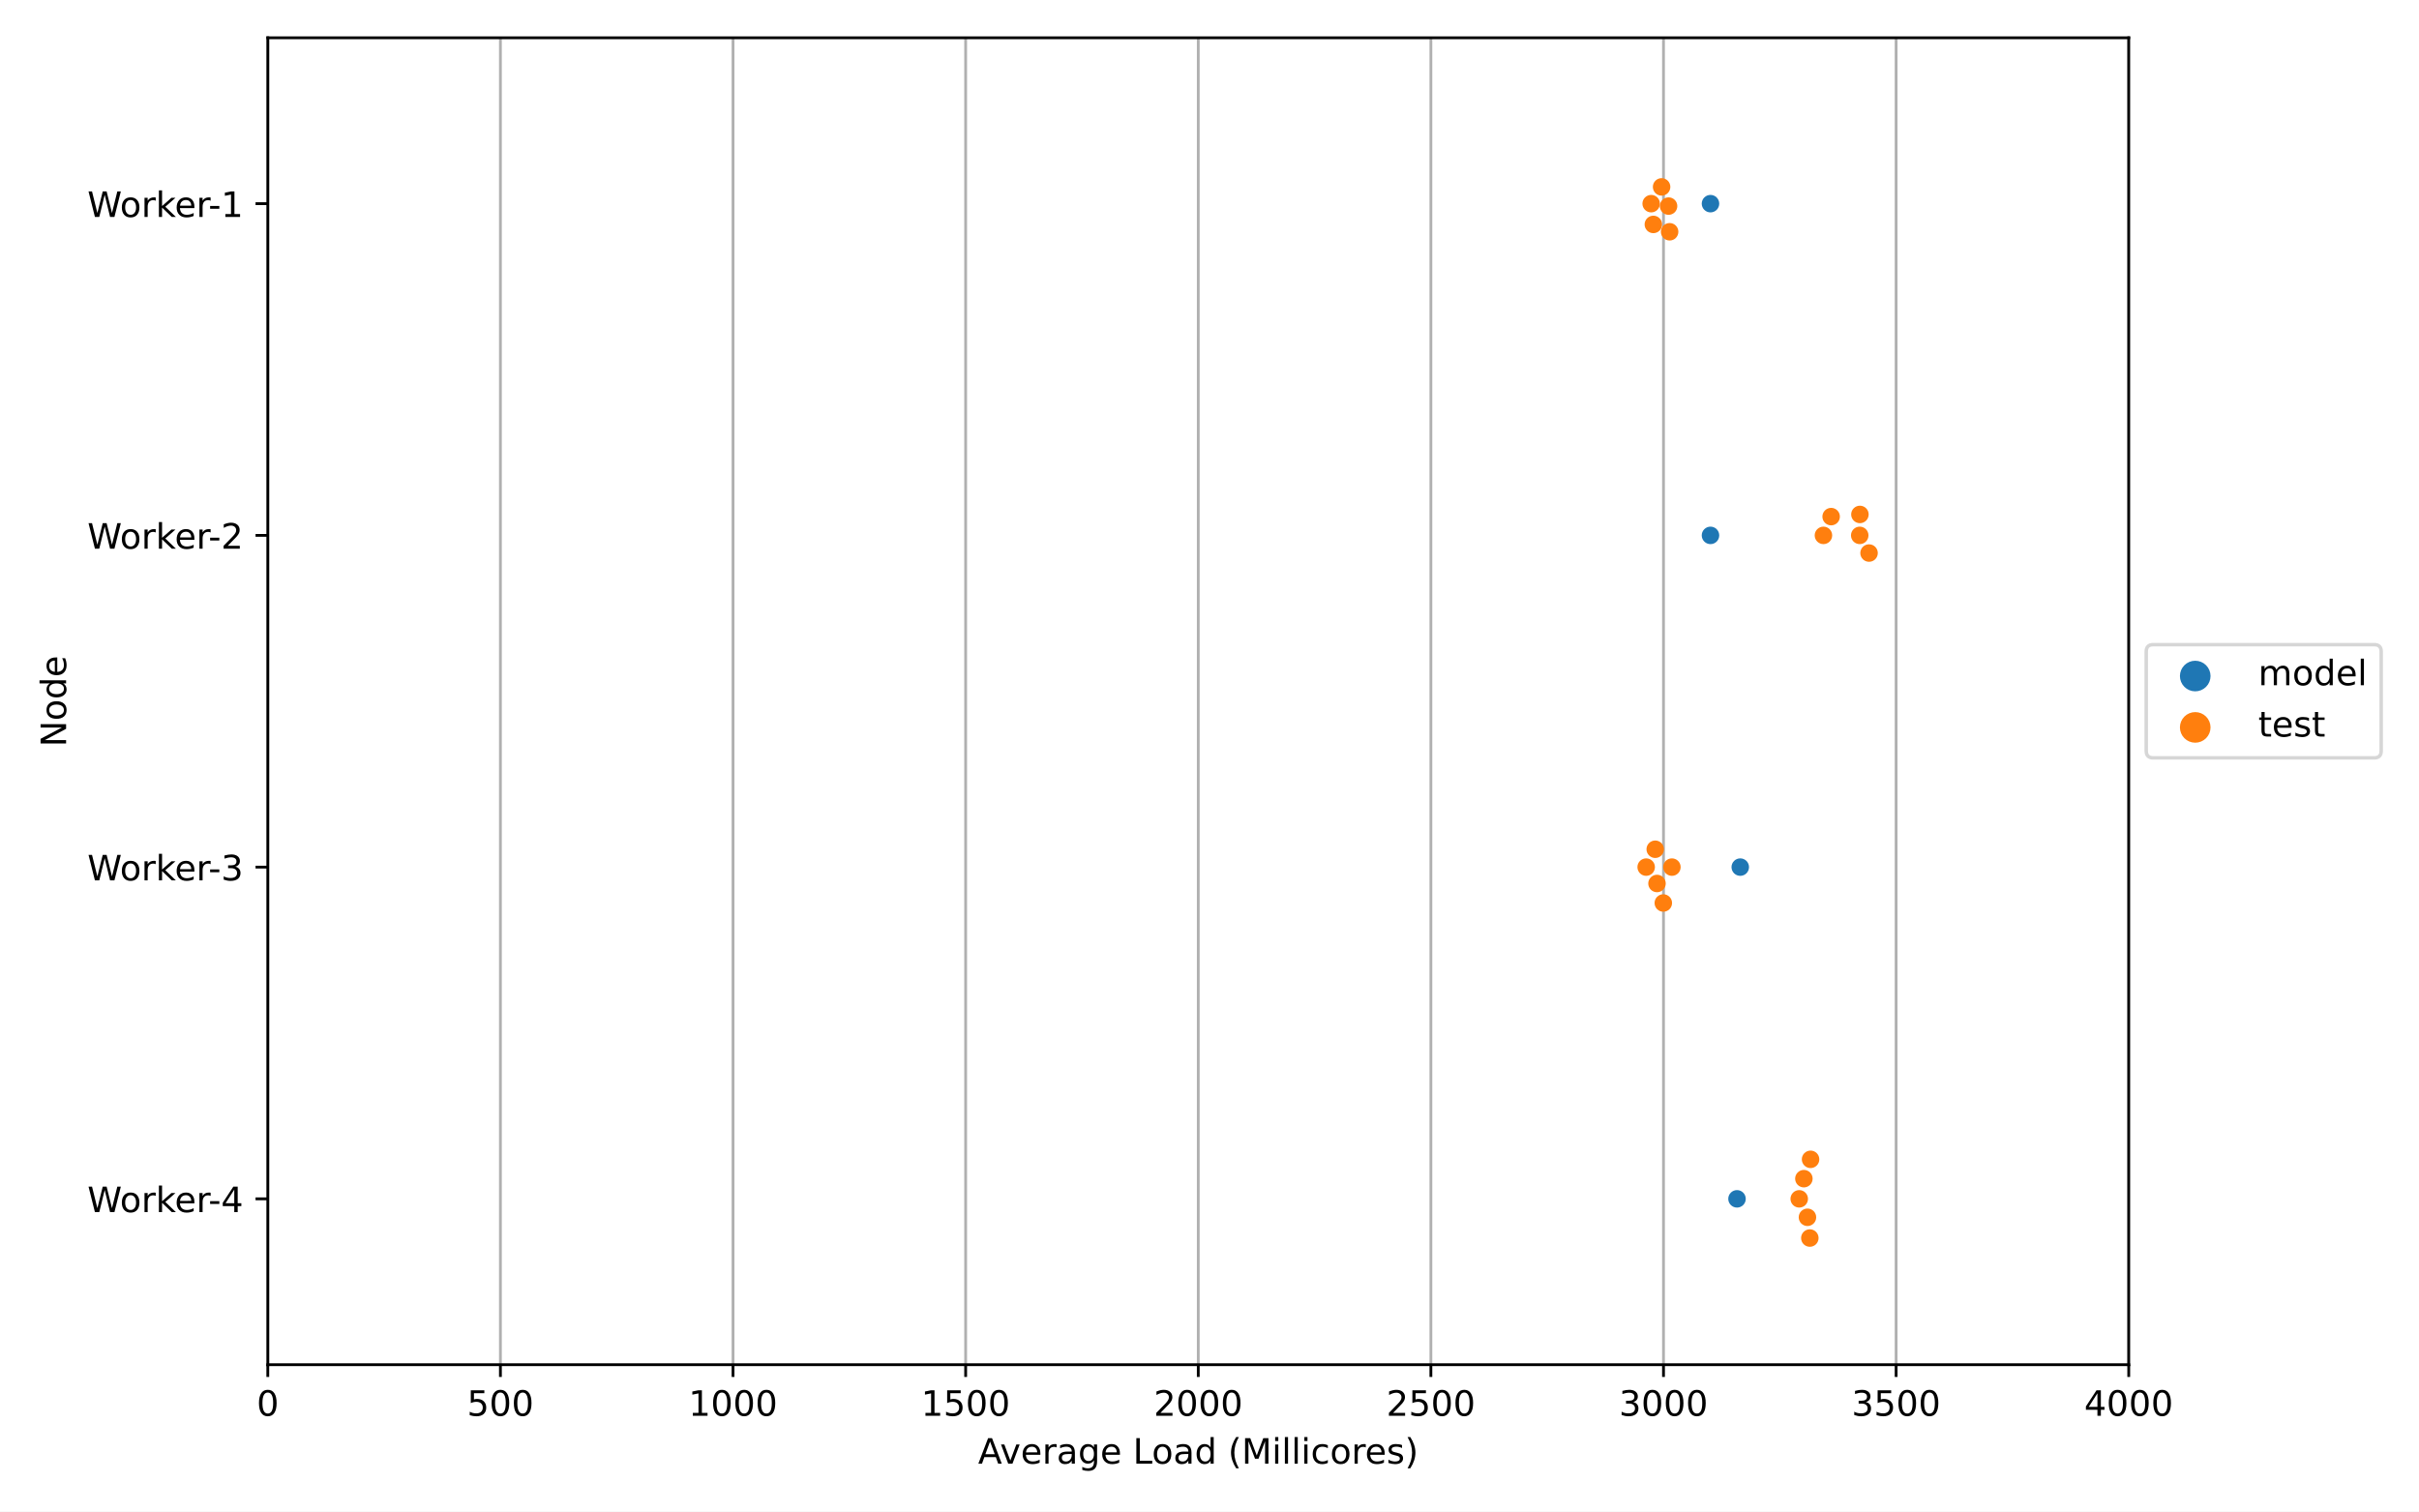
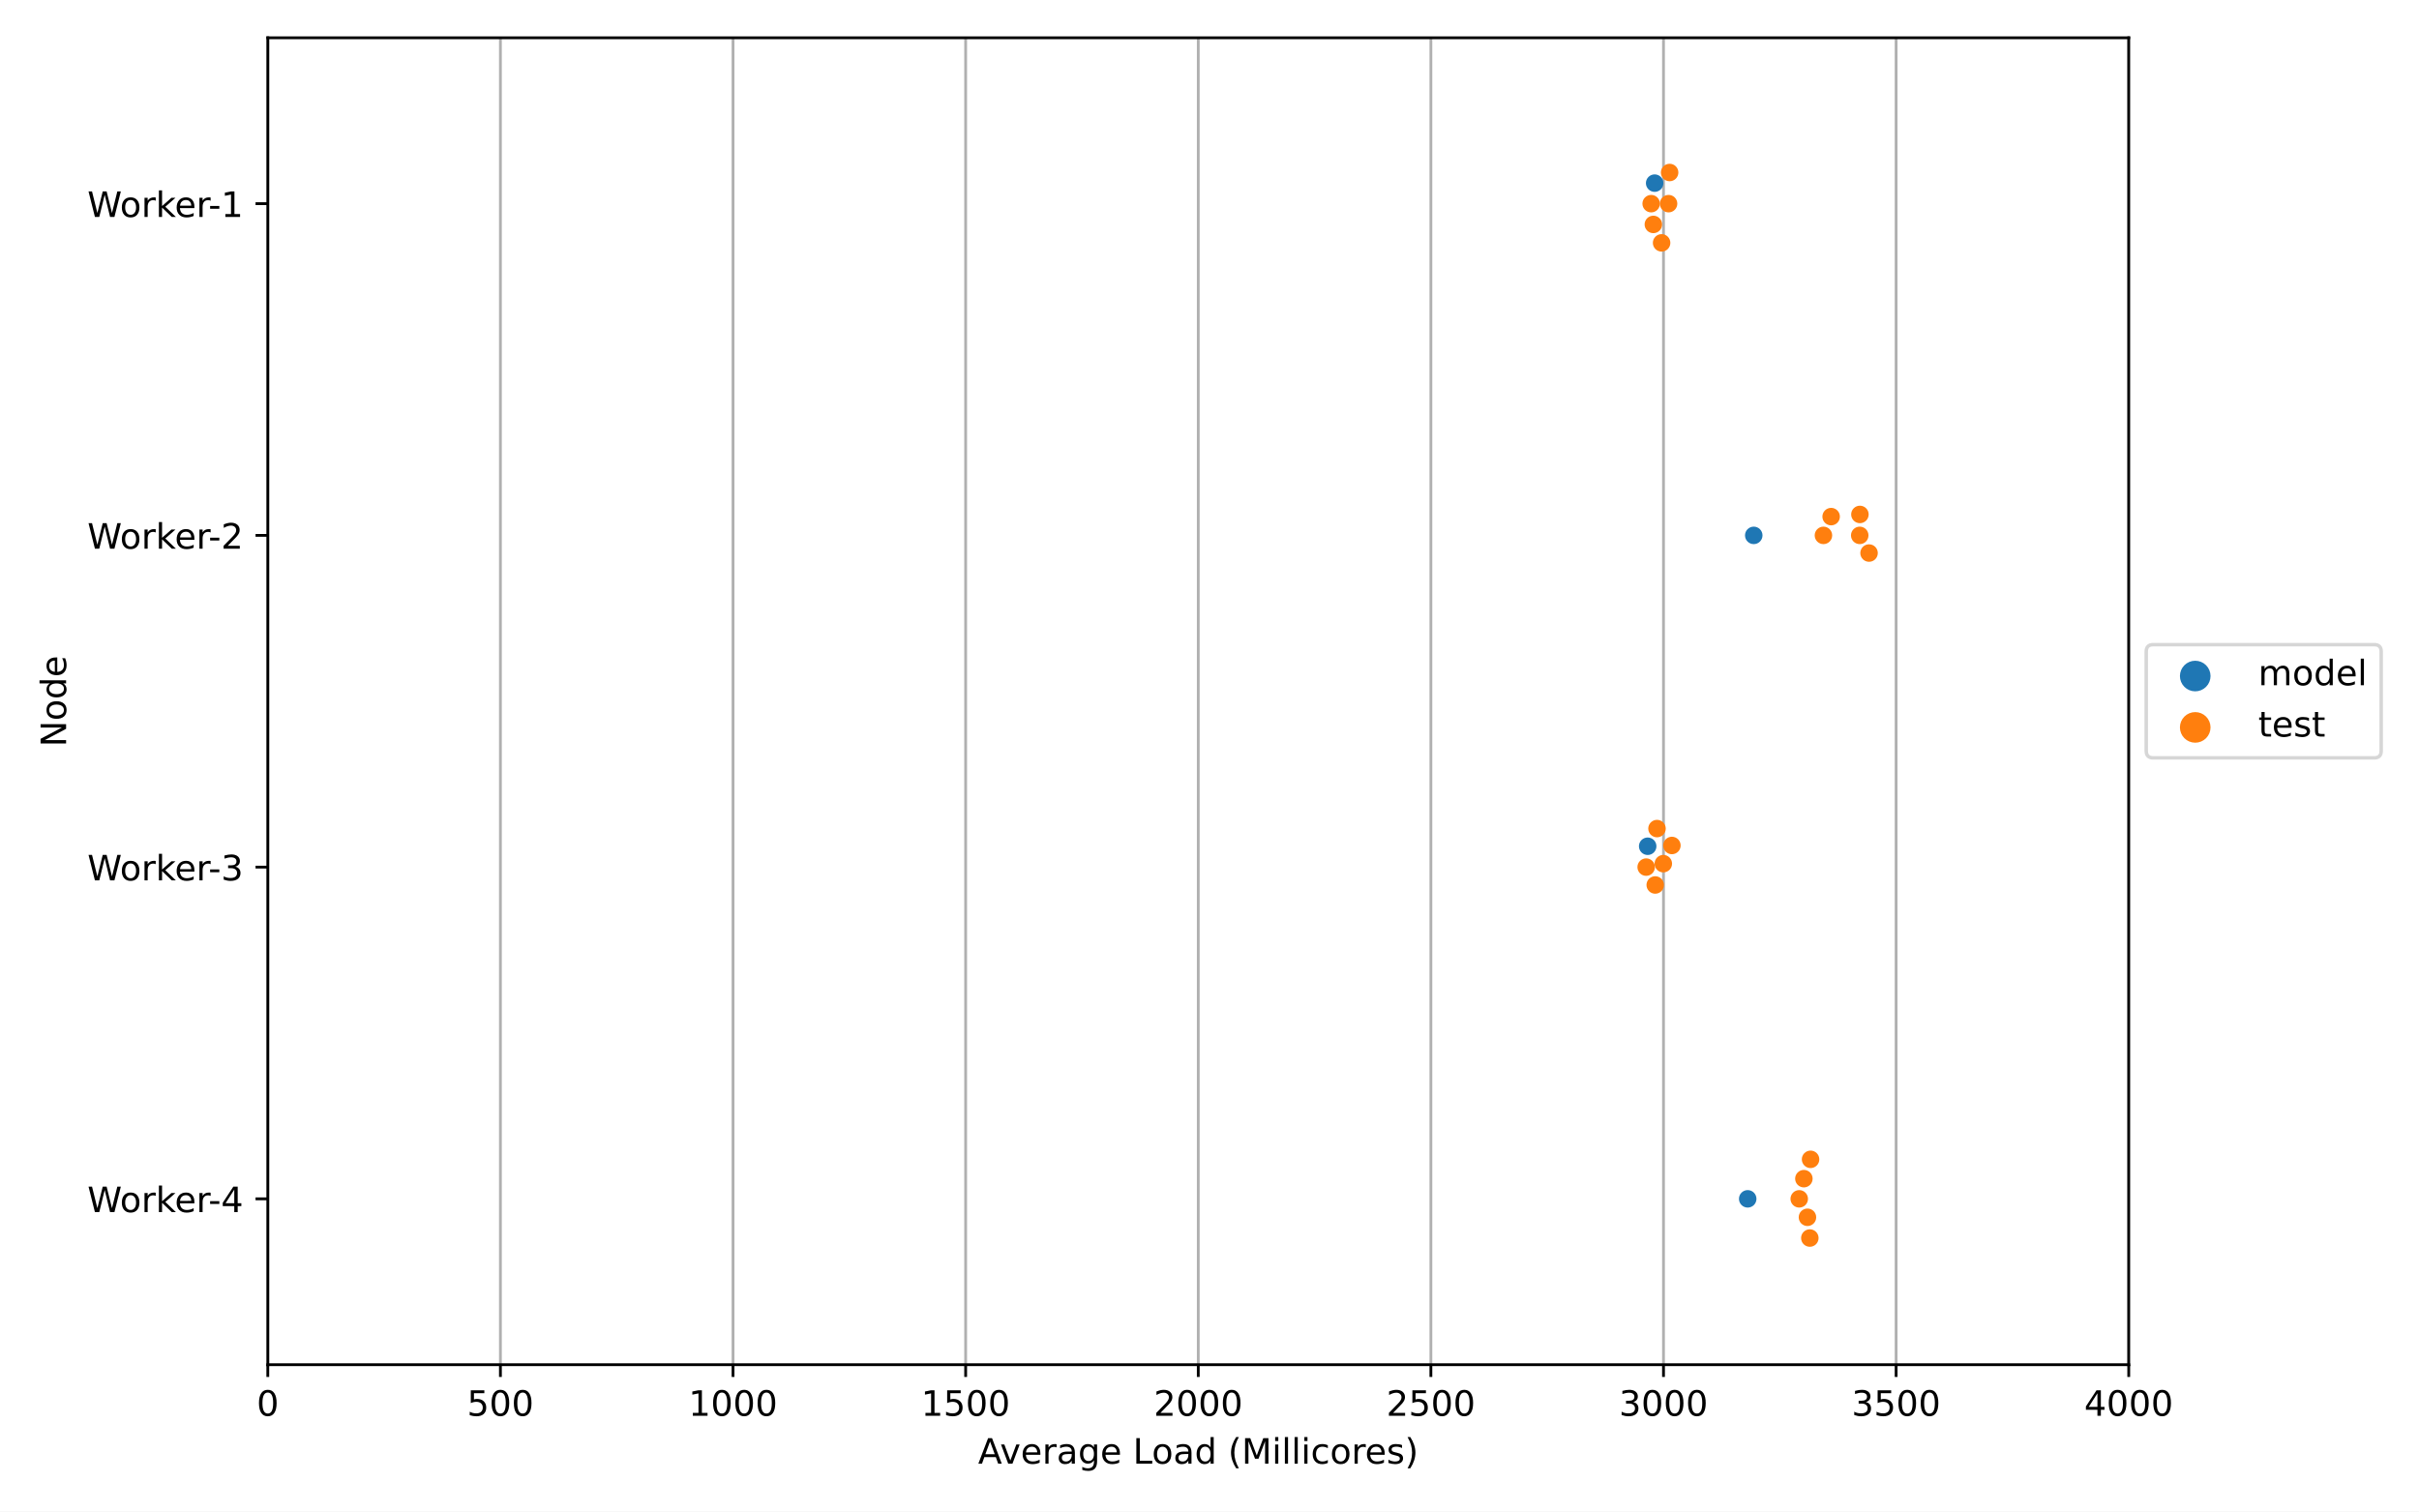
<svg xmlns="http://www.w3.org/2000/svg" xmlns:xlink="http://www.w3.org/1999/xlink" height="432pt" version="1.1" viewBox="0 0 691.2 432" width="691.2pt">
  <defs>
    <style type="text/css">*{stroke-linecap:butt;stroke-linejoin:round;}</style>
  </defs>
  <g id="figure_1">
    <g id="patch_1">
      <path d="M 0 432  L 691.2 432  L 691.2 0  L 0 0  z " style="fill:#ffffff;" />
    </g>
    <g id="axes_1">
      <g id="patch_2">
        <path d="M 76.52 390.04  L 608.26 390.04  L 608.26 10.8  L 76.52 10.8  z " style="fill:#ffffff;" />
      </g>
      <g id="PathCollection_1" />
      <g id="PathCollection_2" />
      <g id="matplotlib.axis_1">
        <g id="xtick_1">
          <g id="line2d_1">
-             <path clip-path="url(#pee61f9cef9)" d="M 76.52 390.04  L 76.52 10.8  " style="fill:none;stroke:#b0b0b0;stroke-linecap:square;stroke-width:0.8;" />
+             <path clip-path="url(#pa7df193075)" d="M 76.52 390.04  L 76.52 10.8  " style="fill:none;stroke:#b0b0b0;stroke-linecap:square;stroke-width:0.8;" />
          </g>
          <g id="line2d_2">
            <defs>
-               <path d="M 0 0  L 0 3.5  " id="m5bb024aa91" style="stroke:#000000;stroke-width:0.8;" />
-             </defs>
-             <g>
-               <use style="stroke:#000000;stroke-width:0.8;" x="76.52" xlink:href="#m5bb024aa91" y="390.04" />
+               <path d="M 0 0  L 0 3.5  " id="m315f636f21" style="stroke:#000000;stroke-width:0.8;" />
+             </defs>
+             <g>
+               <use style="stroke:#000000;stroke-width:0.8;" x="76.52" xlink:href="#m315f636f21" y="390.04" />
            </g>
          </g>
          <g id="text_1">
            <g transform="translate(73.33875 404.6384)scale(0.1 -0.1)">
              <defs>
                <path d="M 2034 4250  Q 1547 4250 1301 3770  Q 1056 3291 1056 2328  Q 1056 1369 1301 889  Q 1547 409 2034 409  Q 2525 409 2770 889  Q 3016 1369 3016 2328  Q 3016 3291 2770 3770  Q 2525 4250 2034 4250  z M 2034 4750  Q 2819 4750 3233 4129  Q 3647 3509 3647 2328  Q 3647 1150 3233 529  Q 2819 -91 2034 -91  Q 1250 -91 836 529  Q 422 1150 422 2328  Q 422 3509 836 4129  Q 1250 4750 2034 4750  z " id="DejaVuSans-30" transform="scale(0.015625)" />
              </defs>
              <use xlink:href="#DejaVuSans-30" />
            </g>
          </g>
        </g>
        <g id="xtick_2">
          <g id="line2d_3">
-             <path clip-path="url(#pee61f9cef9)" d="M 142.988 390.04  L 142.988 10.8  " style="fill:none;stroke:#b0b0b0;stroke-linecap:square;stroke-width:0.8;" />
+             <path clip-path="url(#pa7df193075)" d="M 142.988 390.04  L 142.988 10.8  " style="fill:none;stroke:#b0b0b0;stroke-linecap:square;stroke-width:0.8;" />
          </g>
          <g id="line2d_4">
            <g>
-               <use style="stroke:#000000;stroke-width:0.8;" x="142.988" xlink:href="#m5bb024aa91" y="390.04" />
+               <use style="stroke:#000000;stroke-width:0.8;" x="142.988" xlink:href="#m315f636f21" y="390.04" />
            </g>
          </g>
          <g id="text_2">
            <g transform="translate(133.4437 404.6384)scale(0.1 -0.1)">
              <defs>
                <path d="M 691 4666  L 3169 4666  L 3169 4134  L 1269 4134  L 1269 2991  Q 1406 3038 1543 3061  Q 1681 3084 1819 3084  Q 2600 3084 3056 2656  Q 3513 2228 3513 1497  Q 3513 744 3044 326  Q 2575 -91 1722 -91  Q 1428 -91 1123 -41  Q 819 9 494 109  L 494 744  Q 775 591 1075 516  Q 1375 441 1709 441  Q 2250 441 2565 725  Q 2881 1009 2881 1497  Q 2881 1984 2565 2268  Q 2250 2553 1709 2553  Q 1456 2553 1204 2497  Q 953 2441 691 2322  L 691 4666  z " id="DejaVuSans-35" transform="scale(0.015625)" />
              </defs>
              <use xlink:href="#DejaVuSans-35" />
              <use x="63.623" xlink:href="#DejaVuSans-30" />
              <use x="127.246" xlink:href="#DejaVuSans-30" />
            </g>
          </g>
        </g>
        <g id="xtick_3">
          <g id="line2d_5">
-             <path clip-path="url(#pee61f9cef9)" d="M 209.455 390.04  L 209.455 10.8  " style="fill:none;stroke:#b0b0b0;stroke-linecap:square;stroke-width:0.8;" />
+             <path clip-path="url(#pa7df193075)" d="M 209.455 390.04  L 209.455 10.8  " style="fill:none;stroke:#b0b0b0;stroke-linecap:square;stroke-width:0.8;" />
          </g>
          <g id="line2d_6">
            <g>
-               <use style="stroke:#000000;stroke-width:0.8;" x="209.455" xlink:href="#m5bb024aa91" y="390.04" />
+               <use style="stroke:#000000;stroke-width:0.8;" x="209.455" xlink:href="#m315f636f21" y="390.04" />
            </g>
          </g>
          <g id="text_3">
            <g transform="translate(196.73 404.6384)scale(0.1 -0.1)">
              <defs>
                <path d="M 794 531  L 1825 531  L 1825 4091  L 703 3866  L 703 4441  L 1819 4666  L 2450 4666  L 2450 531  L 3481 531  L 3481 0  L 794 0  L 794 531  z " id="DejaVuSans-31" transform="scale(0.015625)" />
              </defs>
              <use xlink:href="#DejaVuSans-31" />
              <use x="63.623" xlink:href="#DejaVuSans-30" />
              <use x="127.246" xlink:href="#DejaVuSans-30" />
              <use x="190.869" xlink:href="#DejaVuSans-30" />
            </g>
          </g>
        </g>
        <g id="xtick_4">
          <g id="line2d_7">
-             <path clip-path="url(#pee61f9cef9)" d="M 275.923 390.04  L 275.923 10.8  " style="fill:none;stroke:#b0b0b0;stroke-linecap:square;stroke-width:0.8;" />
+             <path clip-path="url(#pa7df193075)" d="M 275.923 390.04  L 275.923 10.8  " style="fill:none;stroke:#b0b0b0;stroke-linecap:square;stroke-width:0.8;" />
          </g>
          <g id="line2d_8">
            <g>
-               <use style="stroke:#000000;stroke-width:0.8;" x="275.923" xlink:href="#m5bb024aa91" y="390.04" />
+               <use style="stroke:#000000;stroke-width:0.8;" x="275.923" xlink:href="#m315f636f21" y="390.04" />
            </g>
          </g>
          <g id="text_4">
            <g transform="translate(263.1975 404.6384)scale(0.1 -0.1)">
              <use xlink:href="#DejaVuSans-31" />
              <use x="63.623" xlink:href="#DejaVuSans-35" />
              <use x="127.246" xlink:href="#DejaVuSans-30" />
              <use x="190.869" xlink:href="#DejaVuSans-30" />
            </g>
          </g>
        </g>
        <g id="xtick_5">
          <g id="line2d_9">
-             <path clip-path="url(#pee61f9cef9)" d="M 342.39 390.04  L 342.39 10.8  " style="fill:none;stroke:#b0b0b0;stroke-linecap:square;stroke-width:0.8;" />
+             <path clip-path="url(#pa7df193075)" d="M 342.39 390.04  L 342.39 10.8  " style="fill:none;stroke:#b0b0b0;stroke-linecap:square;stroke-width:0.8;" />
          </g>
          <g id="line2d_10">
            <g>
-               <use style="stroke:#000000;stroke-width:0.8;" x="342.39" xlink:href="#m5bb024aa91" y="390.04" />
+               <use style="stroke:#000000;stroke-width:0.8;" x="342.39" xlink:href="#m315f636f21" y="390.04" />
            </g>
          </g>
          <g id="text_5">
            <g transform="translate(329.665 404.6384)scale(0.1 -0.1)">
              <defs>
                <path d="M 1228 531  L 3431 531  L 3431 0  L 469 0  L 469 531  Q 828 903 1448 1529  Q 2069 2156 2228 2338  Q 2531 2678 2651 2914  Q 2772 3150 2772 3378  Q 2772 3750 2511 3984  Q 2250 4219 1831 4219  Q 1534 4219 1204 4116  Q 875 4013 500 3803  L 500 4441  Q 881 4594 1212 4672  Q 1544 4750 1819 4750  Q 2544 4750 2975 4387  Q 3406 4025 3406 3419  Q 3406 3131 3298 2873  Q 3191 2616 2906 2266  Q 2828 2175 2409 1742  Q 1991 1309 1228 531  z " id="DejaVuSans-32" transform="scale(0.015625)" />
              </defs>
              <use xlink:href="#DejaVuSans-32" />
              <use x="63.623" xlink:href="#DejaVuSans-30" />
              <use x="127.246" xlink:href="#DejaVuSans-30" />
              <use x="190.869" xlink:href="#DejaVuSans-30" />
            </g>
          </g>
        </g>
        <g id="xtick_6">
          <g id="line2d_11">
-             <path clip-path="url(#pee61f9cef9)" d="M 408.858 390.04  L 408.858 10.8  " style="fill:none;stroke:#b0b0b0;stroke-linecap:square;stroke-width:0.8;" />
+             <path clip-path="url(#pa7df193075)" d="M 408.858 390.04  L 408.858 10.8  " style="fill:none;stroke:#b0b0b0;stroke-linecap:square;stroke-width:0.8;" />
          </g>
          <g id="line2d_12">
            <g>
-               <use style="stroke:#000000;stroke-width:0.8;" x="408.858" xlink:href="#m5bb024aa91" y="390.04" />
+               <use style="stroke:#000000;stroke-width:0.8;" x="408.858" xlink:href="#m315f636f21" y="390.04" />
            </g>
          </g>
          <g id="text_6">
            <g transform="translate(396.1325 404.6384)scale(0.1 -0.1)">
              <use xlink:href="#DejaVuSans-32" />
              <use x="63.623" xlink:href="#DejaVuSans-35" />
              <use x="127.246" xlink:href="#DejaVuSans-30" />
              <use x="190.869" xlink:href="#DejaVuSans-30" />
            </g>
          </g>
        </g>
        <g id="xtick_7">
          <g id="line2d_13">
-             <path clip-path="url(#pee61f9cef9)" d="M 475.325 390.04  L 475.325 10.8  " style="fill:none;stroke:#b0b0b0;stroke-linecap:square;stroke-width:0.8;" />
+             <path clip-path="url(#pa7df193075)" d="M 475.325 390.04  L 475.325 10.8  " style="fill:none;stroke:#b0b0b0;stroke-linecap:square;stroke-width:0.8;" />
          </g>
          <g id="line2d_14">
            <g>
-               <use style="stroke:#000000;stroke-width:0.8;" x="475.325" xlink:href="#m5bb024aa91" y="390.04" />
+               <use style="stroke:#000000;stroke-width:0.8;" x="475.325" xlink:href="#m315f636f21" y="390.04" />
            </g>
          </g>
          <g id="text_7">
            <g transform="translate(462.6 404.6384)scale(0.1 -0.1)">
              <defs>
                <path d="M 2597 2516  Q 3050 2419 3304 2112  Q 3559 1806 3559 1356  Q 3559 666 3084 287  Q 2609 -91 1734 -91  Q 1441 -91 1130 -33  Q 819 25 488 141  L 488 750  Q 750 597 1062 519  Q 1375 441 1716 441  Q 2309 441 2620 675  Q 2931 909 2931 1356  Q 2931 1769 2642 2001  Q 2353 2234 1838 2234  L 1294 2234  L 1294 2753  L 1863 2753  Q 2328 2753 2575 2939  Q 2822 3125 2822 3475  Q 2822 3834 2567 4026  Q 2313 4219 1838 4219  Q 1578 4219 1281 4162  Q 984 4106 628 3988  L 628 4550  Q 988 4650 1302 4700  Q 1616 4750 1894 4750  Q 2613 4750 3031 4423  Q 3450 4097 3450 3541  Q 3450 3153 3228 2886  Q 3006 2619 2597 2516  z " id="DejaVuSans-33" transform="scale(0.015625)" />
              </defs>
              <use xlink:href="#DejaVuSans-33" />
              <use x="63.623" xlink:href="#DejaVuSans-30" />
              <use x="127.246" xlink:href="#DejaVuSans-30" />
              <use x="190.869" xlink:href="#DejaVuSans-30" />
            </g>
          </g>
        </g>
        <g id="xtick_8">
          <g id="line2d_15">
-             <path clip-path="url(#pee61f9cef9)" d="M 541.793 390.04  L 541.793 10.8  " style="fill:none;stroke:#b0b0b0;stroke-linecap:square;stroke-width:0.8;" />
+             <path clip-path="url(#pa7df193075)" d="M 541.793 390.04  L 541.793 10.8  " style="fill:none;stroke:#b0b0b0;stroke-linecap:square;stroke-width:0.8;" />
          </g>
          <g id="line2d_16">
            <g>
-               <use style="stroke:#000000;stroke-width:0.8;" x="541.793" xlink:href="#m5bb024aa91" y="390.04" />
+               <use style="stroke:#000000;stroke-width:0.8;" x="541.793" xlink:href="#m315f636f21" y="390.04" />
            </g>
          </g>
          <g id="text_8">
            <g transform="translate(529.0675 404.6384)scale(0.1 -0.1)">
              <use xlink:href="#DejaVuSans-33" />
              <use x="63.623" xlink:href="#DejaVuSans-35" />
              <use x="127.246" xlink:href="#DejaVuSans-30" />
              <use x="190.869" xlink:href="#DejaVuSans-30" />
            </g>
          </g>
        </g>
        <g id="xtick_9">
          <g id="line2d_17">
-             <path clip-path="url(#pee61f9cef9)" d="M 608.26 390.04  L 608.26 10.8  " style="fill:none;stroke:#b0b0b0;stroke-linecap:square;stroke-width:0.8;" />
+             <path clip-path="url(#pa7df193075)" d="M 608.26 390.04  L 608.26 10.8  " style="fill:none;stroke:#b0b0b0;stroke-linecap:square;stroke-width:0.8;" />
          </g>
          <g id="line2d_18">
            <g>
-               <use style="stroke:#000000;stroke-width:0.8;" x="608.26" xlink:href="#m5bb024aa91" y="390.04" />
+               <use style="stroke:#000000;stroke-width:0.8;" x="608.26" xlink:href="#m315f636f21" y="390.04" />
            </g>
          </g>
          <g id="text_9">
            <g transform="translate(595.535 404.6384)scale(0.1 -0.1)">
              <defs>
                <path d="M 2419 4116  L 825 1625  L 2419 1625  L 2419 4116  z M 2253 4666  L 3047 4666  L 3047 1625  L 3713 1625  L 3713 1100  L 3047 1100  L 3047 0  L 2419 0  L 2419 1100  L 313 1100  L 313 1709  L 2253 4666  z " id="DejaVuSans-34" transform="scale(0.015625)" />
              </defs>
              <use xlink:href="#DejaVuSans-34" />
              <use x="63.623" xlink:href="#DejaVuSans-30" />
              <use x="127.246" xlink:href="#DejaVuSans-30" />
              <use x="190.869" xlink:href="#DejaVuSans-30" />
            </g>
          </g>
        </g>
        <g id="text_10">
          <g transform="translate(279.4783 418.3166)scale(0.1 -0.1)">
            <defs>
              <path d="M 2188 4044  L 1331 1722  L 3047 1722  L 2188 4044  z M 1831 4666  L 2547 4666  L 4325 0  L 3669 0  L 3244 1197  L 1141 1197  L 716 0  L 50 0  L 1831 4666  z " id="DejaVuSans-41" transform="scale(0.015625)" />
              <path d="M 191 3500  L 800 3500  L 1894 563  L 2988 3500  L 3597 3500  L 2284 0  L 1503 0  L 191 3500  z " id="DejaVuSans-76" transform="scale(0.015625)" />
              <path d="M 3597 1894  L 3597 1613  L 953 1613  Q 991 1019 1311 708  Q 1631 397 2203 397  Q 2534 397 2845 478  Q 3156 559 3463 722  L 3463 178  Q 3153 47 2828 -22  Q 2503 -91 2169 -91  Q 1331 -91 842 396  Q 353 884 353 1716  Q 353 2575 817 3079  Q 1281 3584 2069 3584  Q 2775 3584 3186 3129  Q 3597 2675 3597 1894  z M 3022 2063  Q 3016 2534 2758 2815  Q 2500 3097 2075 3097  Q 1594 3097 1305 2825  Q 1016 2553 972 2059  L 3022 2063  z " id="DejaVuSans-65" transform="scale(0.015625)" />
              <path d="M 2631 2963  Q 2534 3019 2420 3045  Q 2306 3072 2169 3072  Q 1681 3072 1420 2755  Q 1159 2438 1159 1844  L 1159 0  L 581 0  L 581 3500  L 1159 3500  L 1159 2956  Q 1341 3275 1631 3429  Q 1922 3584 2338 3584  Q 2397 3584 2469 3576  Q 2541 3569 2628 3553  L 2631 2963  z " id="DejaVuSans-72" transform="scale(0.015625)" />
              <path d="M 2194 1759  Q 1497 1759 1228 1600  Q 959 1441 959 1056  Q 959 750 1161 570  Q 1363 391 1709 391  Q 2188 391 2477 730  Q 2766 1069 2766 1631  L 2766 1759  L 2194 1759  z M 3341 1997  L 3341 0  L 2766 0  L 2766 531  Q 2569 213 2275 61  Q 1981 -91 1556 -91  Q 1019 -91 701 211  Q 384 513 384 1019  Q 384 1609 779 1909  Q 1175 2209 1959 2209  L 2766 2209  L 2766 2266  Q 2766 2663 2505 2880  Q 2244 3097 1772 3097  Q 1472 3097 1187 3025  Q 903 2953 641 2809  L 641 3341  Q 956 3463 1253 3523  Q 1550 3584 1831 3584  Q 2591 3584 2966 3190  Q 3341 2797 3341 1997  z " id="DejaVuSans-61" transform="scale(0.015625)" />
              <path d="M 2906 1791  Q 2906 2416 2648 2759  Q 2391 3103 1925 3103  Q 1463 3103 1205 2759  Q 947 2416 947 1791  Q 947 1169 1205 825  Q 1463 481 1925 481  Q 2391 481 2648 825  Q 2906 1169 2906 1791  z M 3481 434  Q 3481 -459 3084 -895  Q 2688 -1331 1869 -1331  Q 1566 -1331 1297 -1286  Q 1028 -1241 775 -1147  L 775 -588  Q 1028 -725 1275 -790  Q 1522 -856 1778 -856  Q 2344 -856 2625 -561  Q 2906 -266 2906 331  L 2906 616  Q 2728 306 2450 153  Q 2172 0 1784 0  Q 1141 0 747 490  Q 353 981 353 1791  Q 353 2603 747 3093  Q 1141 3584 1784 3584  Q 2172 3584 2450 3431  Q 2728 3278 2906 2969  L 2906 3500  L 3481 3500  L 3481 434  z " id="DejaVuSans-67" transform="scale(0.015625)" />
              <path id="DejaVuSans-20" transform="scale(0.015625)" />
              <path d="M 628 4666  L 1259 4666  L 1259 531  L 3531 531  L 3531 0  L 628 0  L 628 4666  z " id="DejaVuSans-4c" transform="scale(0.015625)" />
              <path d="M 1959 3097  Q 1497 3097 1228 2736  Q 959 2375 959 1747  Q 959 1119 1226 758  Q 1494 397 1959 397  Q 2419 397 2687 759  Q 2956 1122 2956 1747  Q 2956 2369 2687 2733  Q 2419 3097 1959 3097  z M 1959 3584  Q 2709 3584 3137 3096  Q 3566 2609 3566 1747  Q 3566 888 3137 398  Q 2709 -91 1959 -91  Q 1206 -91 779 398  Q 353 888 353 1747  Q 353 2609 779 3096  Q 1206 3584 1959 3584  z " id="DejaVuSans-6f" transform="scale(0.015625)" />
              <path d="M 2906 2969  L 2906 4863  L 3481 4863  L 3481 0  L 2906 0  L 2906 525  Q 2725 213 2448 61  Q 2172 -91 1784 -91  Q 1150 -91 751 415  Q 353 922 353 1747  Q 353 2572 751 3078  Q 1150 3584 1784 3584  Q 2172 3584 2448 3432  Q 2725 3281 2906 2969  z M 947 1747  Q 947 1113 1208 752  Q 1469 391 1925 391  Q 2381 391 2643 752  Q 2906 1113 2906 1747  Q 2906 2381 2643 2742  Q 2381 3103 1925 3103  Q 1469 3103 1208 2742  Q 947 2381 947 1747  z " id="DejaVuSans-64" transform="scale(0.015625)" />
              <path d="M 1984 4856  Q 1566 4138 1362 3434  Q 1159 2731 1159 2009  Q 1159 1288 1364 580  Q 1569 -128 1984 -844  L 1484 -844  Q 1016 -109 783 600  Q 550 1309 550 2009  Q 550 2706 781 3412  Q 1013 4119 1484 4856  L 1984 4856  z " id="DejaVuSans-28" transform="scale(0.015625)" />
              <path d="M 628 4666  L 1569 4666  L 2759 1491  L 3956 4666  L 4897 4666  L 4897 0  L 4281 0  L 4281 4097  L 3078 897  L 2444 897  L 1241 4097  L 1241 0  L 628 0  L 628 4666  z " id="DejaVuSans-4d" transform="scale(0.015625)" />
              <path d="M 603 3500  L 1178 3500  L 1178 0  L 603 0  L 603 3500  z M 603 4863  L 1178 4863  L 1178 4134  L 603 4134  L 603 4863  z " id="DejaVuSans-69" transform="scale(0.015625)" />
              <path d="M 603 4863  L 1178 4863  L 1178 0  L 603 0  L 603 4863  z " id="DejaVuSans-6c" transform="scale(0.015625)" />
              <path d="M 3122 3366  L 3122 2828  Q 2878 2963 2633 3030  Q 2388 3097 2138 3097  Q 1578 3097 1268 2742  Q 959 2388 959 1747  Q 959 1106 1268 751  Q 1578 397 2138 397  Q 2388 397 2633 464  Q 2878 531 3122 666  L 3122 134  Q 2881 22 2623 -34  Q 2366 -91 2075 -91  Q 1284 -91 818 406  Q 353 903 353 1747  Q 353 2603 823 3093  Q 1294 3584 2113 3584  Q 2378 3584 2631 3529  Q 2884 3475 3122 3366  z " id="DejaVuSans-63" transform="scale(0.015625)" />
              <path d="M 2834 3397  L 2834 2853  Q 2591 2978 2328 3040  Q 2066 3103 1784 3103  Q 1356 3103 1142 2972  Q 928 2841 928 2578  Q 928 2378 1081 2264  Q 1234 2150 1697 2047  L 1894 2003  Q 2506 1872 2764 1633  Q 3022 1394 3022 966  Q 3022 478 2636 193  Q 2250 -91 1575 -91  Q 1294 -91 989 -36  Q 684 19 347 128  L 347 722  Q 666 556 975 473  Q 1284 391 1588 391  Q 1994 391 2212 530  Q 2431 669 2431 922  Q 2431 1156 2273 1281  Q 2116 1406 1581 1522  L 1381 1569  Q 847 1681 609 1914  Q 372 2147 372 2553  Q 372 3047 722 3315  Q 1072 3584 1716 3584  Q 2034 3584 2315 3537  Q 2597 3491 2834 3397  z " id="DejaVuSans-73" transform="scale(0.015625)" />
              <path d="M 513 4856  L 1013 4856  Q 1481 4119 1714 3412  Q 1947 2706 1947 2009  Q 1947 1309 1714 600  Q 1481 -109 1013 -844  L 513 -844  Q 928 -128 1133 580  Q 1338 1288 1338 2009  Q 1338 2731 1133 3434  Q 928 4138 513 4856  z " id="DejaVuSans-29" transform="scale(0.015625)" />
            </defs>
            <use xlink:href="#DejaVuSans-41" />
            <use x="62.533" xlink:href="#DejaVuSans-76" />
            <use x="121.713" xlink:href="#DejaVuSans-65" />
            <use x="183.236" xlink:href="#DejaVuSans-72" />
            <use x="224.35" xlink:href="#DejaVuSans-61" />
            <use x="285.629" xlink:href="#DejaVuSans-67" />
            <use x="349.105" xlink:href="#DejaVuSans-65" />
            <use x="410.629" xlink:href="#DejaVuSans-20" />
            <use x="442.416" xlink:href="#DejaVuSans-4c" />
            <use x="496.379" xlink:href="#DejaVuSans-6f" />
            <use x="557.561" xlink:href="#DejaVuSans-61" />
            <use x="618.84" xlink:href="#DejaVuSans-64" />
            <use x="682.316" xlink:href="#DejaVuSans-20" />
            <use x="714.104" xlink:href="#DejaVuSans-28" />
            <use x="753.117" xlink:href="#DejaVuSans-4d" />
            <use x="839.396" xlink:href="#DejaVuSans-69" />
            <use x="867.18" xlink:href="#DejaVuSans-6c" />
            <use x="894.963" xlink:href="#DejaVuSans-6c" />
            <use x="922.746" xlink:href="#DejaVuSans-69" />
            <use x="950.529" xlink:href="#DejaVuSans-63" />
            <use x="1005.51" xlink:href="#DejaVuSans-6f" />
            <use x="1066.691" xlink:href="#DejaVuSans-72" />
            <use x="1105.555" xlink:href="#DejaVuSans-65" />
            <use x="1167.078" xlink:href="#DejaVuSans-73" />
            <use x="1219.178" xlink:href="#DejaVuSans-29" />
          </g>
        </g>
      </g>
      <g id="matplotlib.axis_2">
        <g id="ytick_1">
          <g id="line2d_19">
            <defs>
-               <path d="M 0 0  L -3.5 0  " id="me44225b4e5" style="stroke:#000000;stroke-width:0.8;" />
-             </defs>
-             <g>
-               <use style="stroke:#000000;stroke-width:0.8;" x="76.52" xlink:href="#me44225b4e5" y="58.205" />
+               <path d="M 0 0  L -3.5 0  " id="m649ba6aa00" style="stroke:#000000;stroke-width:0.8;" />
+             </defs>
+             <g>
+               <use style="stroke:#000000;stroke-width:0.8;" x="76.52" xlink:href="#m649ba6aa00" y="58.205" />
            </g>
          </g>
          <g id="text_11">
            <g transform="translate(24.96531 62.00422)scale(0.1 -0.1)">
              <defs>
                <path d="M 213 4666  L 850 4666  L 1831 722  L 2809 4666  L 3519 4666  L 4500 722  L 5478 4666  L 6119 4666  L 4947 0  L 4153 0  L 3169 4050  L 2175 0  L 1381 0  L 213 4666  z " id="DejaVuSans-57" transform="scale(0.015625)" />
                <path d="M 581 4863  L 1159 4863  L 1159 1991  L 2875 3500  L 3609 3500  L 1753 1863  L 3688 0  L 2938 0  L 1159 1709  L 1159 0  L 581 0  L 581 4863  z " id="DejaVuSans-6b" transform="scale(0.015625)" />
                <path d="M 313 2009  L 1997 2009  L 1997 1497  L 313 1497  L 313 2009  z " id="DejaVuSans-2d" transform="scale(0.015625)" />
              </defs>
              <use xlink:href="#DejaVuSans-57" />
              <use x="93.002" xlink:href="#DejaVuSans-6f" />
              <use x="154.184" xlink:href="#DejaVuSans-72" />
              <use x="195.297" xlink:href="#DejaVuSans-6b" />
              <use x="249.582" xlink:href="#DejaVuSans-65" />
              <use x="311.105" xlink:href="#DejaVuSans-72" />
              <use x="345.844" xlink:href="#DejaVuSans-2d" />
              <use x="381.928" xlink:href="#DejaVuSans-31" />
            </g>
          </g>
        </g>
        <g id="ytick_2">
          <g id="line2d_20">
            <g>
-               <use style="stroke:#000000;stroke-width:0.8;" x="76.52" xlink:href="#me44225b4e5" y="153.015" />
+               <use style="stroke:#000000;stroke-width:0.8;" x="76.52" xlink:href="#m649ba6aa00" y="153.015" />
            </g>
          </g>
          <g id="text_12">
            <g transform="translate(24.96531 156.8142)scale(0.1 -0.1)">
              <use xlink:href="#DejaVuSans-57" />
              <use x="93.002" xlink:href="#DejaVuSans-6f" />
              <use x="154.184" xlink:href="#DejaVuSans-72" />
              <use x="195.297" xlink:href="#DejaVuSans-6b" />
              <use x="249.582" xlink:href="#DejaVuSans-65" />
              <use x="311.105" xlink:href="#DejaVuSans-72" />
              <use x="345.844" xlink:href="#DejaVuSans-2d" />
              <use x="381.928" xlink:href="#DejaVuSans-32" />
            </g>
          </g>
        </g>
        <g id="ytick_3">
          <g id="line2d_21">
            <g>
-               <use style="stroke:#000000;stroke-width:0.8;" x="76.52" xlink:href="#me44225b4e5" y="247.825" />
+               <use style="stroke:#000000;stroke-width:0.8;" x="76.52" xlink:href="#m649ba6aa00" y="247.825" />
            </g>
          </g>
          <g id="text_13">
            <g transform="translate(24.96531 251.6242)scale(0.1 -0.1)">
              <use xlink:href="#DejaVuSans-57" />
              <use x="93.002" xlink:href="#DejaVuSans-6f" />
              <use x="154.184" xlink:href="#DejaVuSans-72" />
              <use x="195.297" xlink:href="#DejaVuSans-6b" />
              <use x="249.582" xlink:href="#DejaVuSans-65" />
              <use x="311.105" xlink:href="#DejaVuSans-72" />
              <use x="345.844" xlink:href="#DejaVuSans-2d" />
              <use x="381.928" xlink:href="#DejaVuSans-33" />
            </g>
          </g>
        </g>
        <g id="ytick_4">
          <g id="line2d_22">
            <g>
-               <use style="stroke:#000000;stroke-width:0.8;" x="76.52" xlink:href="#me44225b4e5" y="342.635" />
+               <use style="stroke:#000000;stroke-width:0.8;" x="76.52" xlink:href="#m649ba6aa00" y="342.635" />
            </g>
          </g>
          <g id="text_14">
            <g transform="translate(24.96531 346.4342)scale(0.1 -0.1)">
              <use xlink:href="#DejaVuSans-57" />
              <use x="93.002" xlink:href="#DejaVuSans-6f" />
              <use x="154.184" xlink:href="#DejaVuSans-72" />
              <use x="195.297" xlink:href="#DejaVuSans-6b" />
              <use x="249.582" xlink:href="#DejaVuSans-65" />
              <use x="311.105" xlink:href="#DejaVuSans-72" />
              <use x="345.844" xlink:href="#DejaVuSans-2d" />
              <use x="381.928" xlink:href="#DejaVuSans-34" />
            </g>
          </g>
        </g>
        <g id="text_15">
          <g transform="translate(18.88563 213.4708)rotate(-90)scale(0.1 -0.1)">
            <defs>
              <path d="M 628 4666  L 1478 4666  L 3547 763  L 3547 4666  L 4159 4666  L 4159 0  L 3309 0  L 1241 3903  L 1241 0  L 628 0  L 628 4666  z " id="DejaVuSans-4e" transform="scale(0.015625)" />
            </defs>
            <use xlink:href="#DejaVuSans-4e" />
            <use x="74.805" xlink:href="#DejaVuSans-6f" />
            <use x="135.986" xlink:href="#DejaVuSans-64" />
            <use x="199.463" xlink:href="#DejaVuSans-65" />
          </g>
        </g>
      </g>
      <g id="patch_3">
        <path d="M 76.52 390.04  L 76.52 10.8  " style="fill:none;stroke:#000000;stroke-linecap:square;stroke-linejoin:miter;stroke-width:0.8;" />
      </g>
      <g id="patch_4">
        <path d="M 608.26 390.04  L 608.26 10.8  " style="fill:none;stroke:#000000;stroke-linecap:square;stroke-linejoin:miter;stroke-width:0.8;" />
      </g>
      <g id="patch_5">
        <path d="M 76.52 390.04  L 608.26 390.04  " style="fill:none;stroke:#000000;stroke-linecap:square;stroke-linejoin:miter;stroke-width:0.8;" />
      </g>
      <g id="patch_6">
        <path d="M 76.52 10.8  L 608.26 10.8  " style="fill:none;stroke:#000000;stroke-linecap:square;stroke-linejoin:miter;stroke-width:0.8;" />
      </g>
      <g id="PathCollection_3">
        <defs>
-           <path d="M 0 2.5  C 0.663 2.5 1.299 2.237 1.768 1.768  C 2.237 1.299 2.5 0.663 2.5 -0  C 2.5 -0.663 2.237 -1.299 1.768 -1.768  C 1.299 -2.237 0.663 -2.5 0 -2.5  C -0.663 -2.5 -1.299 -2.237 -1.768 -1.768  C -2.237 -1.299 -2.5 -0.663 -2.5 0  C -2.5 0.663 -2.237 1.299 -1.768 1.768  C -1.299 2.237 -0.663 2.5 0 2.5  z " id="C0_0_b5a92ce747" />
+           <path d="M 0 2.5  C 0.663 2.5 1.299 2.237 1.768 1.768  C 2.237 1.299 2.5 0.663 2.5 -0  C 2.5 -0.663 2.237 -1.299 1.768 -1.768  C 1.299 -2.237 0.663 -2.5 0 -2.5  C -0.663 -2.5 -1.299 -2.237 -1.768 -1.768  C -2.237 -1.299 -2.5 -0.663 -2.5 0  C -2.5 0.663 -2.237 1.299 -1.768 1.768  C -1.299 2.237 -0.663 2.5 0 2.5  z " id="C0_0_6c70fea6a7" />
        </defs>
-         <g clip-path="url(#pee61f9cef9)">
-           <use style="fill:#ff7f0e;" x="471.803" xlink:href="#C0_0_b5a92ce747" y="58.205" />
-         </g>
-         <g clip-path="url(#pee61f9cef9)">
-           <use style="fill:#ff7f0e;" x="472.427" xlink:href="#C0_0_b5a92ce747" y="64.143" />
-         </g>
-         <g clip-path="url(#pee61f9cef9)">
-           <use style="fill:#ff7f0e;" x="474.783" xlink:href="#C0_0_b5a92ce747" y="53.418" />
-         </g>
-         <g clip-path="url(#pee61f9cef9)">
-           <use style="fill:#ff7f0e;" x="476.772" xlink:href="#C0_0_b5a92ce747" y="58.903" />
-         </g>
-         <g clip-path="url(#pee61f9cef9)">
-           <use style="fill:#ff7f0e;" x="477.075" xlink:href="#C0_0_b5a92ce747" y="66.242" />
-         </g>
-         <g clip-path="url(#pee61f9cef9)">
-           <use style="fill:#1f77b4;" x="488.751" xlink:href="#C0_0_b5a92ce747" y="58.205" />
+         <g clip-path="url(#pa7df193075)">
+           <use style="fill:#ff7f0e;" x="471.803" xlink:href="#C0_0_6c70fea6a7" y="58.205" />
+         </g>
+         <g clip-path="url(#pa7df193075)">
+           <use style="fill:#ff7f0e;" x="472.427" xlink:href="#C0_0_6c70fea6a7" y="64.143" />
+         </g>
+         <g clip-path="url(#pa7df193075)">
+           <use style="fill:#1f77b4;" x="472.799" xlink:href="#C0_0_6c70fea6a7" y="52.341" />
+         </g>
+         <g clip-path="url(#pa7df193075)">
+           <use style="fill:#ff7f0e;" x="474.783" xlink:href="#C0_0_6c70fea6a7" y="69.411" />
+         </g>
+         <g clip-path="url(#pa7df193075)">
+           <use style="fill:#ff7f0e;" x="476.772" xlink:href="#C0_0_6c70fea6a7" y="58.205" />
+         </g>
+         <g clip-path="url(#pa7df193075)">
+           <use style="fill:#ff7f0e;" x="477.075" xlink:href="#C0_0_6c70fea6a7" y="49.302" />
        </g>
      </g>
      <g id="PathCollection_4">
        <defs>
-           <path d="M 0 2.5  C 0.663 2.5 1.299 2.237 1.768 1.768  C 2.237 1.299 2.5 0.663 2.5 -0  C 2.5 -0.663 2.237 -1.299 1.768 -1.768  C 1.299 -2.237 0.663 -2.5 0 -2.5  C -0.663 -2.5 -1.299 -2.237 -1.768 -1.768  C -2.237 -1.299 -2.5 -0.663 -2.5 0  C -2.5 0.663 -2.237 1.299 -1.768 1.768  C -1.299 2.237 -0.663 2.5 0 2.5  z " id="C1_0_1f685636d1" />
+           <path d="M 0 2.5  C 0.663 2.5 1.299 2.237 1.768 1.768  C 2.237 1.299 2.5 0.663 2.5 -0  C 2.5 -0.663 2.237 -1.299 1.768 -1.768  C 1.299 -2.237 0.663 -2.5 0 -2.5  C -0.663 -2.5 -1.299 -2.237 -1.768 -1.768  C -2.237 -1.299 -2.5 -0.663 -2.5 0  C -2.5 0.663 -2.237 1.299 -1.768 1.768  C -1.299 2.237 -0.663 2.5 0 2.5  z " id="C1_0_ea4277b16b" />
        </defs>
-         <g clip-path="url(#pee61f9cef9)">
-           <use style="fill:#1f77b4;" x="488.751" xlink:href="#C1_0_1f685636d1" y="153.015" />
-         </g>
-         <g clip-path="url(#pee61f9cef9)">
-           <use style="fill:#ff7f0e;" x="521.025" xlink:href="#C1_0_1f685636d1" y="153.015" />
-         </g>
-         <g clip-path="url(#pee61f9cef9)">
-           <use style="fill:#ff7f0e;" x="523.226" xlink:href="#C1_0_1f685636d1" y="147.65" />
-         </g>
-         <g clip-path="url(#pee61f9cef9)">
-           <use style="fill:#ff7f0e;" x="531.395" xlink:href="#C1_0_1f685636d1" y="153.015" />
-         </g>
-         <g clip-path="url(#pee61f9cef9)">
-           <use style="fill:#ff7f0e;" x="531.448" xlink:href="#C1_0_1f685636d1" y="147.03" />
-         </g>
-         <g clip-path="url(#pee61f9cef9)">
-           <use style="fill:#ff7f0e;" x="534.06" xlink:href="#C1_0_1f685636d1" y="158.064" />
+         <g clip-path="url(#pa7df193075)">
+           <use style="fill:#1f77b4;" x="501.114" xlink:href="#C1_0_ea4277b16b" y="153.015" />
+         </g>
+         <g clip-path="url(#pa7df193075)">
+           <use style="fill:#ff7f0e;" x="521.025" xlink:href="#C1_0_ea4277b16b" y="153.015" />
+         </g>
+         <g clip-path="url(#pa7df193075)">
+           <use style="fill:#ff7f0e;" x="523.226" xlink:href="#C1_0_ea4277b16b" y="147.65" />
+         </g>
+         <g clip-path="url(#pa7df193075)">
+           <use style="fill:#ff7f0e;" x="531.395" xlink:href="#C1_0_ea4277b16b" y="153.015" />
+         </g>
+         <g clip-path="url(#pa7df193075)">
+           <use style="fill:#ff7f0e;" x="531.448" xlink:href="#C1_0_ea4277b16b" y="147.03" />
+         </g>
+         <g clip-path="url(#pa7df193075)">
+           <use style="fill:#ff7f0e;" x="534.06" xlink:href="#C1_0_ea4277b16b" y="158.064" />
        </g>
      </g>
      <g id="PathCollection_5">
        <defs>
-           <path d="M 0 2.5  C 0.663 2.5 1.299 2.237 1.768 1.768  C 2.237 1.299 2.5 0.663 2.5 -0  C 2.5 -0.663 2.237 -1.299 1.768 -1.768  C 1.299 -2.237 0.663 -2.5 0 -2.5  C -0.663 -2.5 -1.299 -2.237 -1.768 -1.768  C -2.237 -1.299 -2.5 -0.663 -2.5 0  C -2.5 0.663 -2.237 1.299 -1.768 1.768  C -1.299 2.237 -0.663 2.5 0 2.5  z " id="C2_0_2eb8980c7a" />
+           <path d="M 0 2.5  C 0.663 2.5 1.299 2.237 1.768 1.768  C 2.237 1.299 2.5 0.663 2.5 -0  C 2.5 -0.663 2.237 -1.299 1.768 -1.768  C 1.299 -2.237 0.663 -2.5 0 -2.5  C -0.663 -2.5 -1.299 -2.237 -1.768 -1.768  C -2.237 -1.299 -2.5 -0.663 -2.5 0  C -2.5 0.663 -2.237 1.299 -1.768 1.768  C -1.299 2.237 -0.663 2.5 0 2.5  z " id="C2_0_7c65f0a39e" />
        </defs>
-         <g clip-path="url(#pee61f9cef9)">
-           <use style="fill:#ff7f0e;" x="470.374" xlink:href="#C2_0_2eb8980c7a" y="247.825" />
-         </g>
-         <g clip-path="url(#pee61f9cef9)">
-           <use style="fill:#ff7f0e;" x="472.963" xlink:href="#C2_0_2eb8980c7a" y="242.719" />
-         </g>
-         <g clip-path="url(#pee61f9cef9)">
-           <use style="fill:#ff7f0e;" x="473.469" xlink:href="#C2_0_2eb8980c7a" y="252.504" />
-         </g>
-         <g clip-path="url(#pee61f9cef9)">
-           <use style="fill:#ff7f0e;" x="475.27" xlink:href="#C2_0_2eb8980c7a" y="258.082" />
-         </g>
-         <g clip-path="url(#pee61f9cef9)">
-           <use style="fill:#ff7f0e;" x="477.727" xlink:href="#C2_0_2eb8980c7a" y="247.825" />
-         </g>
-         <g clip-path="url(#pee61f9cef9)">
-           <use style="fill:#1f77b4;" x="497.259" xlink:href="#C2_0_2eb8980c7a" y="247.825" />
+         <g clip-path="url(#pa7df193075)">
+           <use style="fill:#ff7f0e;" x="470.374" xlink:href="#C2_0_7c65f0a39e" y="247.825" />
+         </g>
+         <g clip-path="url(#pa7df193075)">
+           <use style="fill:#1f77b4;" x="470.805" xlink:href="#C2_0_7c65f0a39e" y="241.862" />
+         </g>
+         <g clip-path="url(#pa7df193075)">
+           <use style="fill:#ff7f0e;" x="472.963" xlink:href="#C2_0_7c65f0a39e" y="252.931" />
+         </g>
+         <g clip-path="url(#pa7df193075)">
+           <use style="fill:#ff7f0e;" x="473.469" xlink:href="#C2_0_7c65f0a39e" y="236.812" />
+         </g>
+         <g clip-path="url(#pa7df193075)">
+           <use style="fill:#ff7f0e;" x="475.27" xlink:href="#C2_0_7c65f0a39e" y="246.841" />
+         </g>
+         <g clip-path="url(#pa7df193075)">
+           <use style="fill:#ff7f0e;" x="477.727" xlink:href="#C2_0_7c65f0a39e" y="241.641" />
        </g>
      </g>
      <g id="PathCollection_6">
        <defs>
-           <path d="M 0 2.5  C 0.663 2.5 1.299 2.237 1.768 1.768  C 2.237 1.299 2.5 0.663 2.5 -0  C 2.5 -0.663 2.237 -1.299 1.768 -1.768  C 1.299 -2.237 0.663 -2.5 0 -2.5  C -0.663 -2.5 -1.299 -2.237 -1.768 -1.768  C -2.237 -1.299 -2.5 -0.663 -2.5 0  C -2.5 0.663 -2.237 1.299 -1.768 1.768  C -1.299 2.237 -0.663 2.5 0 2.5  z " id="C3_0_da41ff40d9" />
+           <path d="M 0 2.5  C 0.663 2.5 1.299 2.237 1.768 1.768  C 2.237 1.299 2.5 0.663 2.5 -0  C 2.5 -0.663 2.237 -1.299 1.768 -1.768  C 1.299 -2.237 0.663 -2.5 0 -2.5  C -0.663 -2.5 -1.299 -2.237 -1.768 -1.768  C -2.237 -1.299 -2.5 -0.663 -2.5 0  C -2.5 0.663 -2.237 1.299 -1.768 1.768  C -1.299 2.237 -0.663 2.5 0 2.5  z " id="C3_0_b7392ee50f" />
        </defs>
-         <g clip-path="url(#pee61f9cef9)">
-           <use style="fill:#1f77b4;" x="496.329" xlink:href="#C3_0_da41ff40d9" y="342.635" />
-         </g>
-         <g clip-path="url(#pee61f9cef9)">
-           <use style="fill:#ff7f0e;" x="514.109" xlink:href="#C3_0_da41ff40d9" y="342.635" />
-         </g>
-         <g clip-path="url(#pee61f9cef9)">
-           <use style="fill:#ff7f0e;" x="515.437" xlink:href="#C3_0_da41ff40d9" y="336.868" />
-         </g>
-         <g clip-path="url(#pee61f9cef9)">
-           <use style="fill:#ff7f0e;" x="516.458" xlink:href="#C3_0_da41ff40d9" y="347.908" />
-         </g>
-         <g clip-path="url(#pee61f9cef9)">
-           <use style="fill:#ff7f0e;" x="517.137" xlink:href="#C3_0_da41ff40d9" y="353.837" />
-         </g>
-         <g clip-path="url(#pee61f9cef9)">
-           <use style="fill:#ff7f0e;" x="517.348" xlink:href="#C3_0_da41ff40d9" y="331.344" />
+         <g clip-path="url(#pa7df193075)">
+           <use style="fill:#1f77b4;" x="499.386" xlink:href="#C3_0_b7392ee50f" y="342.635" />
+         </g>
+         <g clip-path="url(#pa7df193075)">
+           <use style="fill:#ff7f0e;" x="514.109" xlink:href="#C3_0_b7392ee50f" y="342.635" />
+         </g>
+         <g clip-path="url(#pa7df193075)">
+           <use style="fill:#ff7f0e;" x="515.437" xlink:href="#C3_0_b7392ee50f" y="336.868" />
+         </g>
+         <g clip-path="url(#pa7df193075)">
+           <use style="fill:#ff7f0e;" x="516.458" xlink:href="#C3_0_b7392ee50f" y="347.908" />
+         </g>
+         <g clip-path="url(#pa7df193075)">
+           <use style="fill:#ff7f0e;" x="517.137" xlink:href="#C3_0_b7392ee50f" y="353.837" />
+         </g>
+         <g clip-path="url(#pa7df193075)">
+           <use style="fill:#ff7f0e;" x="517.348" xlink:href="#C3_0_b7392ee50f" y="331.344" />
        </g>
      </g>
      <g id="legend_1">
        <g id="patch_7">
          <path d="M 615.26 216.598  L 678.399 216.598  Q 680.399 216.598 680.399 214.598  L 680.399 186.242  Q 680.399 184.242 678.399 184.242  L 615.26 184.242  Q 613.26 184.242 613.26 186.242  L 613.26 214.598  Q 613.26 216.598 615.26 216.598  z " style="fill:#ffffff;opacity:0.8;stroke:#cccccc;stroke-linejoin:miter;" />
        </g>
        <g id="PathCollection_7">
          <defs>
-             <path d="M 0 3.873  C 1.027 3.873 2.012 3.465 2.739 2.739  C 3.465 2.012 3.873 1.027 3.873 0  C 3.873 -1.027 3.465 -2.012 2.739 -2.739  C 2.012 -3.465 1.027 -3.873 0 -3.873  C -1.027 -3.873 -2.012 -3.465 -2.739 -2.739  C -3.465 -2.012 -3.873 -1.027 -3.873 0  C -3.873 1.027 -3.465 2.012 -2.739 2.739  C -2.012 3.465 -1.027 3.873 0 3.873  z " id="ma6cf13968e" style="stroke:#1f77b4;" />
+             <path d="M 0 3.873  C 1.027 3.873 2.012 3.465 2.739 2.739  C 3.465 2.012 3.873 1.027 3.873 0  C 3.873 -1.027 3.465 -2.012 2.739 -2.739  C 2.012 -3.465 1.027 -3.873 0 -3.873  C -1.027 -3.873 -2.012 -3.465 -2.739 -2.739  C -3.465 -2.012 -3.873 -1.027 -3.873 0  C -3.873 1.027 -3.465 2.012 -2.739 2.739  C -2.012 3.465 -1.027 3.873 0 3.873  z " id="m7d65d1b1c1" style="stroke:#1f77b4;" />
          </defs>
          <g>
-             <use style="fill:#1f77b4;stroke:#1f77b4;" x="627.26" xlink:href="#ma6cf13968e" y="193.215" />
+             <use style="fill:#1f77b4;stroke:#1f77b4;" x="627.26" xlink:href="#m7d65d1b1c1" y="193.215" />
          </g>
        </g>
        <g id="text_16">
          <g transform="translate(645.26 195.8403)scale(0.1 -0.1)">
            <defs>
              <path d="M 3328 2828  Q 3544 3216 3844 3400  Q 4144 3584 4550 3584  Q 5097 3584 5394 3201  Q 5691 2819 5691 2113  L 5691 0  L 5113 0  L 5113 2094  Q 5113 2597 4934 2840  Q 4756 3084 4391 3084  Q 3944 3084 3684 2787  Q 3425 2491 3425 1978  L 3425 0  L 2847 0  L 2847 2094  Q 2847 2600 2669 2842  Q 2491 3084 2119 3084  Q 1678 3084 1418 2786  Q 1159 2488 1159 1978  L 1159 0  L 581 0  L 581 3500  L 1159 3500  L 1159 2956  Q 1356 3278 1631 3431  Q 1906 3584 2284 3584  Q 2666 3584 2933 3390  Q 3200 3197 3328 2828  z " id="DejaVuSans-6d" transform="scale(0.015625)" />
            </defs>
            <use xlink:href="#DejaVuSans-6d" />
            <use x="97.412" xlink:href="#DejaVuSans-6f" />
            <use x="158.594" xlink:href="#DejaVuSans-64" />
            <use x="222.07" xlink:href="#DejaVuSans-65" />
            <use x="283.594" xlink:href="#DejaVuSans-6c" />
          </g>
        </g>
        <g id="PathCollection_8">
          <defs>
-             <path d="M 0 3.873  C 1.027 3.873 2.012 3.465 2.739 2.739  C 3.465 2.012 3.873 1.027 3.873 0  C 3.873 -1.027 3.465 -2.012 2.739 -2.739  C 2.012 -3.465 1.027 -3.873 0 -3.873  C -1.027 -3.873 -2.012 -3.465 -2.739 -2.739  C -3.465 -2.012 -3.873 -1.027 -3.873 0  C -3.873 1.027 -3.465 2.012 -2.739 2.739  C -2.012 3.465 -1.027 3.873 0 3.873  z " id="m878c414695" style="stroke:#ff7f0e;" />
+             <path d="M 0 3.873  C 1.027 3.873 2.012 3.465 2.739 2.739  C 3.465 2.012 3.873 1.027 3.873 0  C 3.873 -1.027 3.465 -2.012 2.739 -2.739  C 2.012 -3.465 1.027 -3.873 0 -3.873  C -1.027 -3.873 -2.012 -3.465 -2.739 -2.739  C -3.465 -2.012 -3.873 -1.027 -3.873 0  C -3.873 1.027 -3.465 2.012 -2.739 2.739  C -2.012 3.465 -1.027 3.873 0 3.873  z " id="m66047694f5" style="stroke:#ff7f0e;" />
          </defs>
          <g>
-             <use style="fill:#ff7f0e;stroke:#ff7f0e;" x="627.26" xlink:href="#m878c414695" y="207.893" />
+             <use style="fill:#ff7f0e;stroke:#ff7f0e;" x="627.26" xlink:href="#m66047694f5" y="207.893" />
          </g>
        </g>
        <g id="text_17">
          <g transform="translate(645.26 210.5184)scale(0.1 -0.1)">
            <defs>
              <path d="M 1172 4494  L 1172 3500  L 2356 3500  L 2356 3053  L 1172 3053  L 1172 1153  Q 1172 725 1289 603  Q 1406 481 1766 481  L 2356 481  L 2356 0  L 1766 0  Q 1100 0 847 248  Q 594 497 594 1153  L 594 3053  L 172 3053  L 172 3500  L 594 3500  L 594 4494  L 1172 4494  z " id="DejaVuSans-74" transform="scale(0.015625)" />
            </defs>
            <use xlink:href="#DejaVuSans-74" />
            <use x="39.209" xlink:href="#DejaVuSans-65" />
            <use x="100.732" xlink:href="#DejaVuSans-73" />
            <use x="152.832" xlink:href="#DejaVuSans-74" />
          </g>
        </g>
      </g>
    </g>
  </g>
  <defs>
-     <clipPath id="pee61f9cef9">
+     <clipPath id="pa7df193075">
      <rect height="379.24" width="531.74" x="76.52" y="10.8" />
    </clipPath>
  </defs>
</svg>
